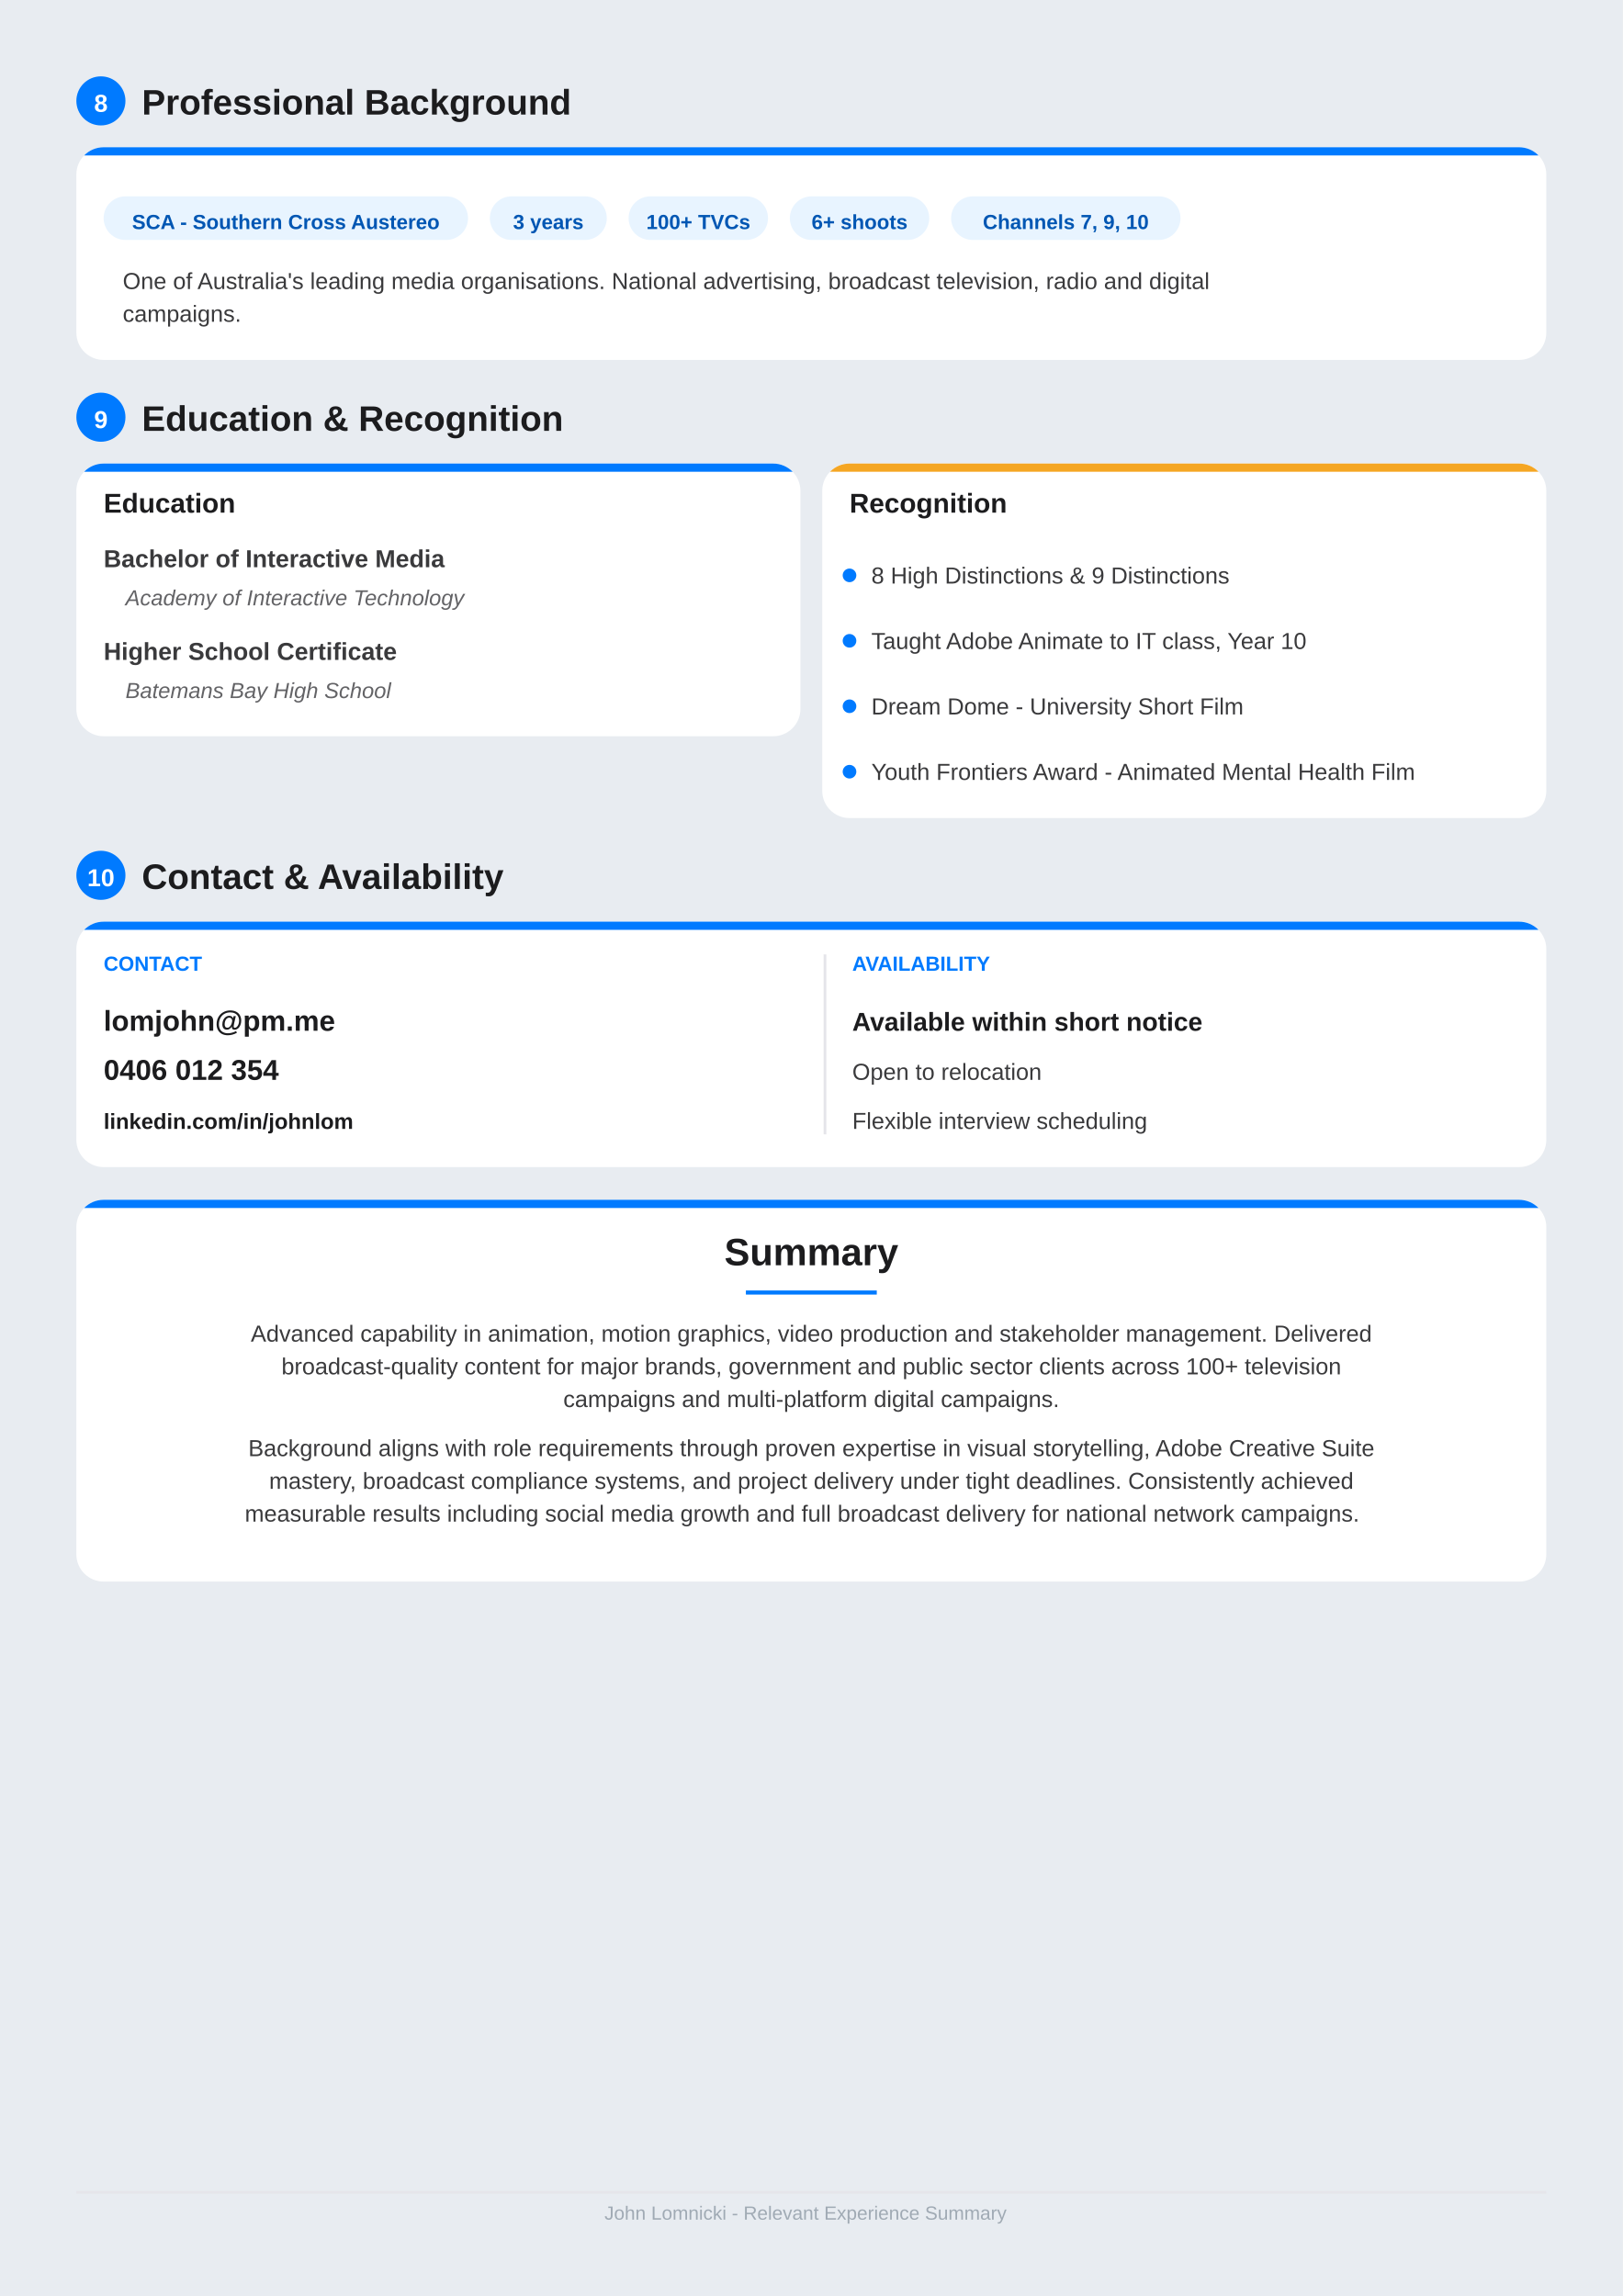
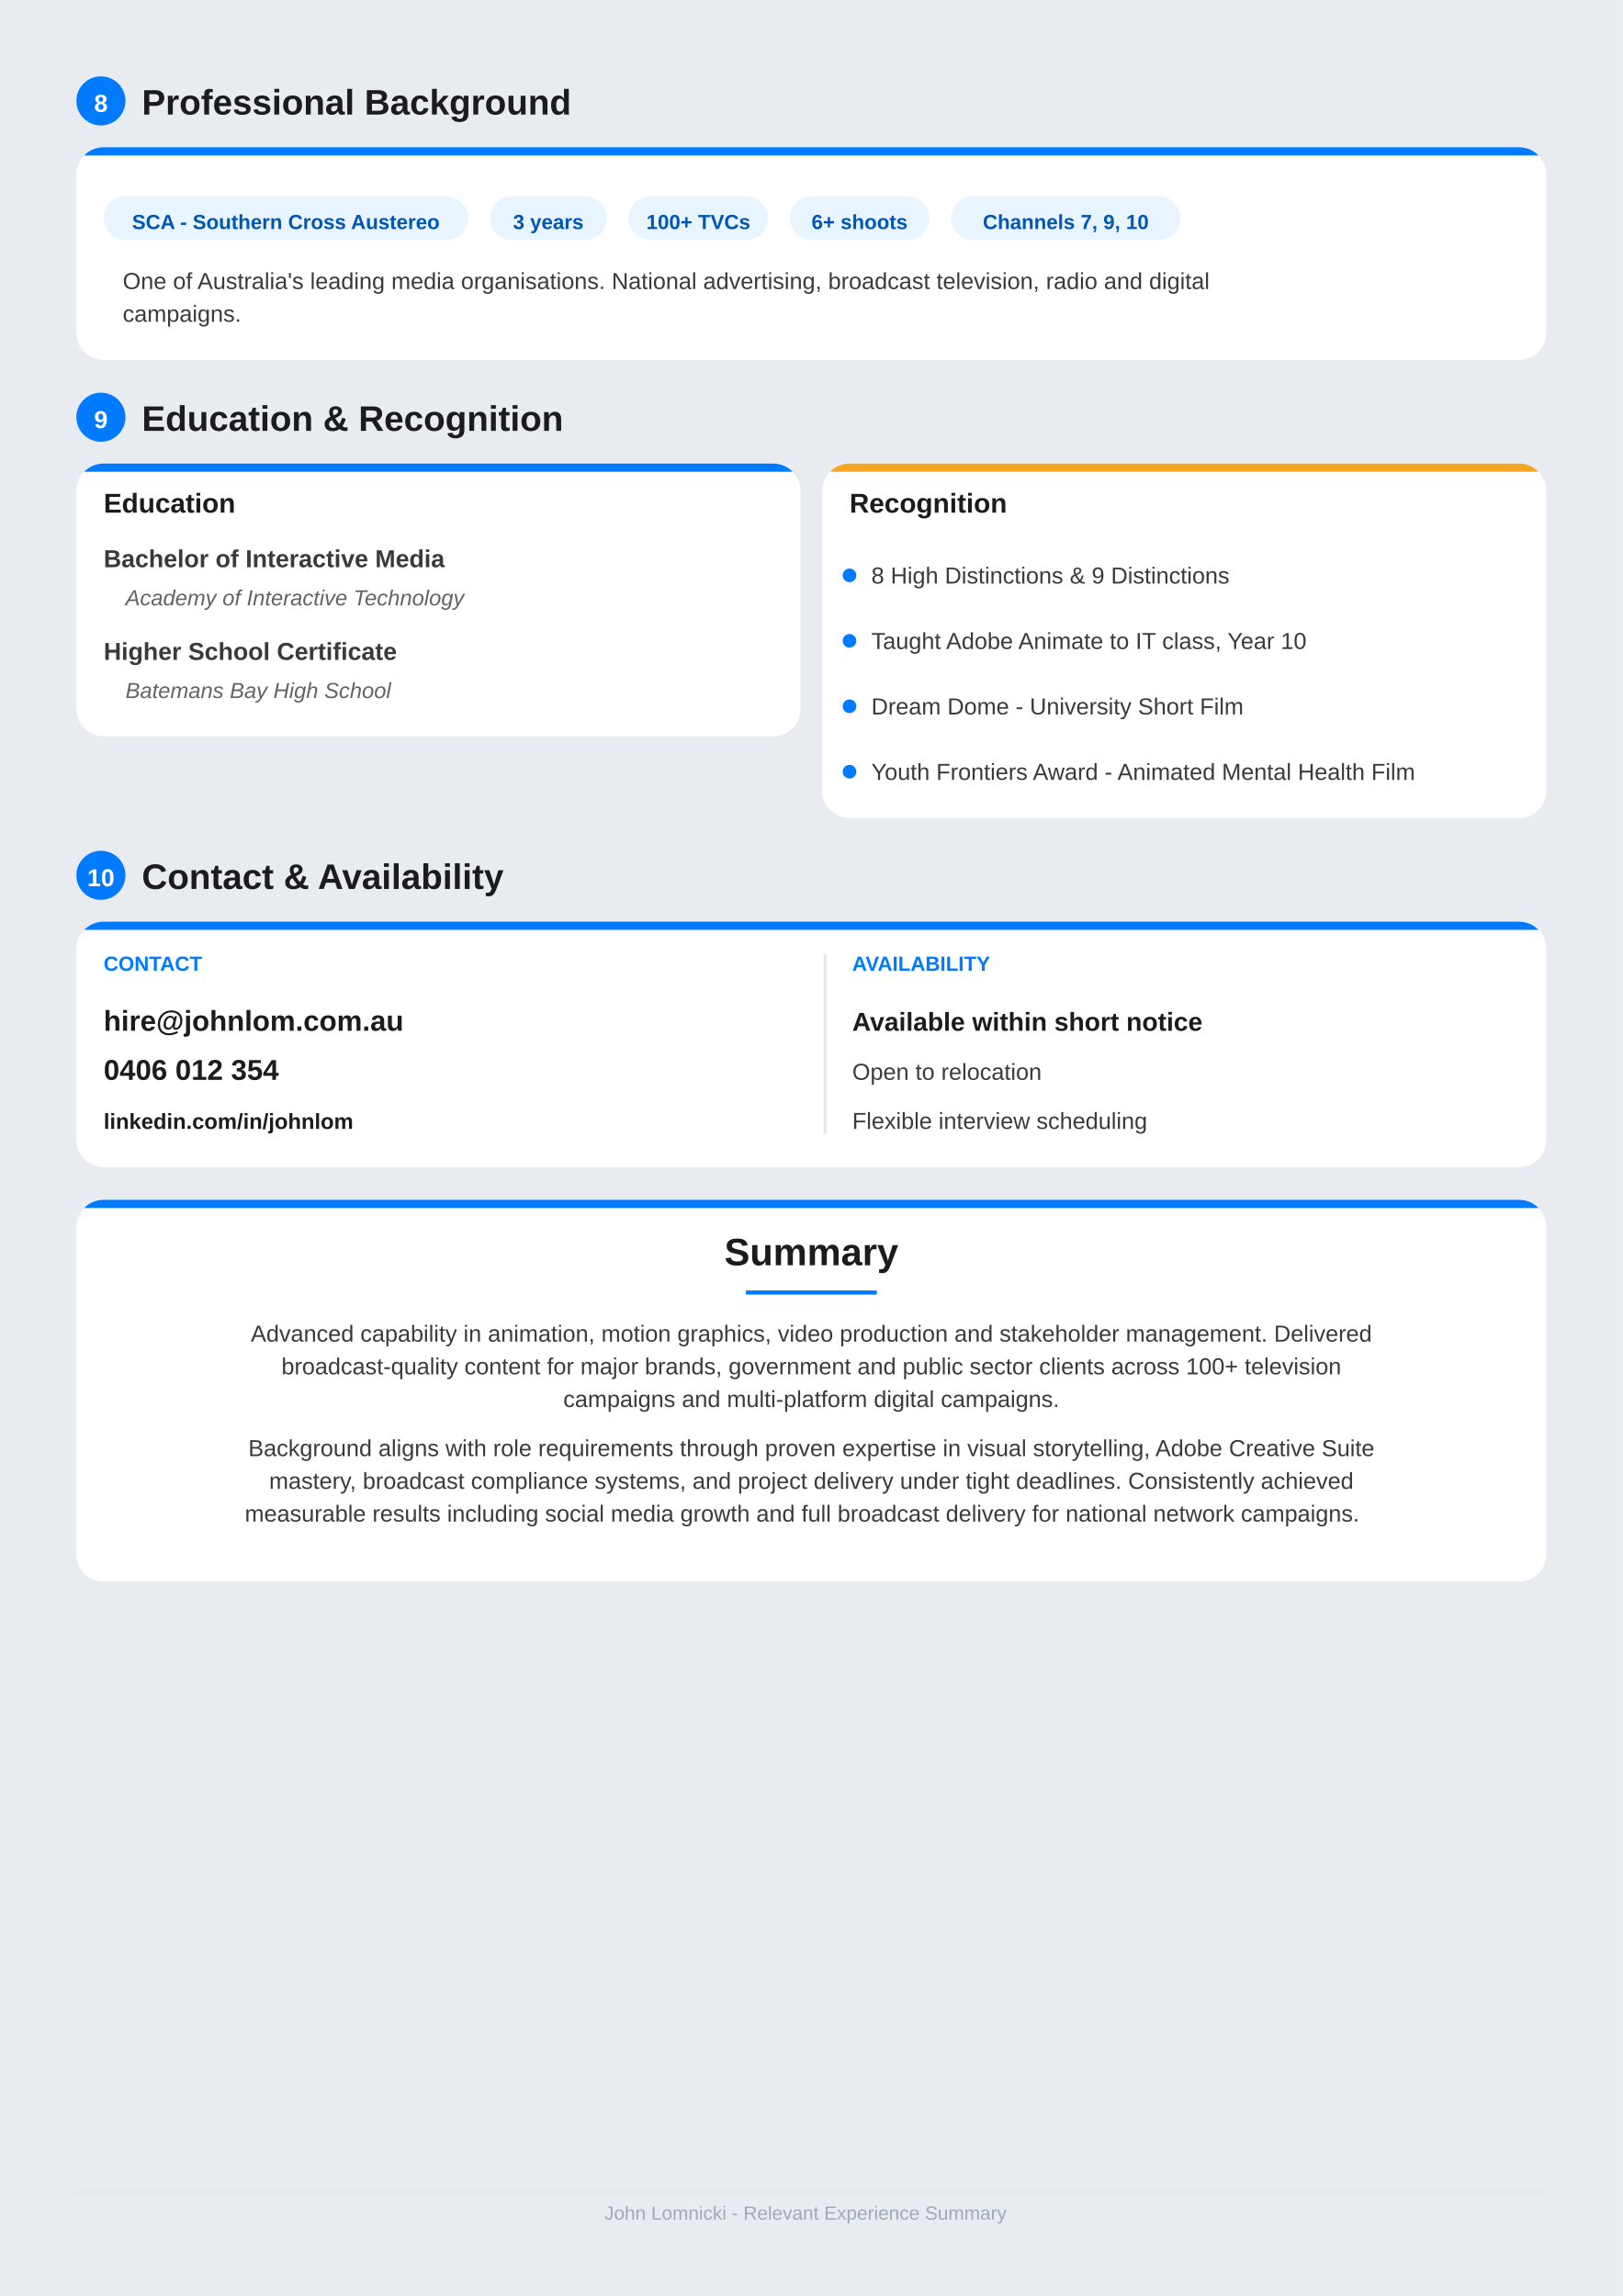
<svg xmlns="http://www.w3.org/2000/svg" id="Layer_1" version="1.1" viewBox="0 0 595 842">
  <defs>
    <style>
      .st0 {
        fill: #e8ecf1;
      }

      .st1 {
        fill: #636366;
        font-family: Arial-ItalicMT, Arial;
        font-style: italic;
      }

      .st1, .st2 {
        font-size: 8px;
      }

      .st1, .st2, .st3, .st4, .st5, .st6, .st7, .st8, .st9, .st10, .st11, .st12, .st13 {
        isolation: isolate;
      }

      .st2, .st3, .st4, .st6, .st7, .st8, .st10, .st11, .st12, .st13 {
        font-family: Arial-BoldMT, Arial;
        font-weight: 700;
      }

      .st2, .st4, .st6, .st7, .st11, .st12 {
        fill: #1c1c1e;
      }

      .st3, .st14 {
        fill: #007aff;
      }

      .st3, .st13 {
        font-size: 7.5px;
      }

      .st15 {
        clip-path: url(#clippath-4);
      }

      .st16 {
        stroke: #e5e5ea;
      }

      .st16, .st17, .st18 {
        fill: none;
      }

      .st4 {
        font-size: 13px;
      }

      .st19, .st10 {
        fill: #fff;
      }

      .st18 {
        stroke: #007aff;
        stroke-width: 1.5px;
      }

      .st5 {
        fill: #a0aab4;
        font-size: 7px;
      }

      .st5, .st9 {
        font-family: ArialMT, Arial;
      }

      .st20 {
        clip-path: url(#clippath-1);
      }

      .st6 {
        font-size: 14px;
      }

      .st21 {
        fill: #e8f4ff;
      }

      .st7 {
        font-size: 9.5px;
      }

      .st22 {
        clip-path: url(#clippath-3);
      }

      .st8, .st9 {
        fill: #3a3a3c;
      }

      .st8, .st10 {
        font-size: 9px;
      }

      .st9 {
        font-size: 8.5px;
      }

      .st11 {
        font-size: 10.5px;
      }

      .st23 {
        fill: #f5a623;
      }

      .st24 {
        clip-path: url(#clippath-2);
      }

      .st12 {
        font-size: 10px;
      }

      .st25 {
        clip-path: url(#clippath);
      }

      .st13 {
        fill: #0056b3;
      }
    </style>
    <clipPath id="clippath">
      <rect class="st17" x="28" y="54" width="539" height="78" rx="10" ry="10" />
    </clipPath>
    <clipPath id="clippath-1">
      <rect class="st17" x="28" y="170" width="265.5" height="100" rx="10" ry="10" />
    </clipPath>
    <clipPath id="clippath-2">
      <rect class="st17" x="301.5" y="170" width="265.5" height="130" rx="10" ry="10" />
    </clipPath>
    <clipPath id="clippath-3">
      <rect class="st17" x="28" y="338" width="539" height="90" rx="10" ry="10" />
    </clipPath>
    <clipPath id="clippath-4">
      <rect class="st17" x="28" y="440" width="539" height="140" rx="10" ry="10" />
    </clipPath>
  </defs>
  <rect class="st0" width="595" height="842" />
  <path class="st14" d="M37,28h0c4.97,0,9,4.03,9,9h0c0,4.97-4.03,9-9,9h0c-4.97,0-9-4.03-9-9h0c0-4.97,4.03-9,9-9Z" />
  <text class="st10" transform="translate(34.5 41)">
    <tspan x="0" y="0">8</tspan>
  </text>
  <text class="st4" transform="translate(52 42)">
    <tspan x="0" y="0">Professional Background</tspan>
  </text>
  <rect class="st19" x="28" y="54" width="539" height="78" rx="10" ry="10" />
  <g class="st25">
    <rect class="st14" x="28" y="54" width="539" height="3" />
  </g>
  <path class="st21" d="M46,72h117.62c4.42,0,8,3.58,8,8h0c0,4.42-3.58,8-8,8H46c-4.42,0-8-3.58-8-8h0c0-4.42,3.58-8,8-8Z" />
  <text class="st13" transform="translate(48.42 84)">
    <tspan x="0" y="0">SCA - Southern Cross Austereo</tspan>
  </text>
  <path class="st21" d="M187.62,72h26.88c4.42,0,8,3.58,8,8h0c0,4.42-3.58,8-8,8h-26.88c-4.42,0-8-3.58-8-8h0c0-4.42,3.58-8,8-8Z" />
  <text class="st13" transform="translate(188.13 84)">
    <tspan x="0" y="0">3 years</tspan>
  </text>
  <path class="st21" d="M238.5,72h35.12c4.42,0,8,3.58,8,8h0c0,4.42-3.58,8-8,8h-35.12c-4.42,0-8-3.58-8-8h0c0-4.42,3.58-8,8-8Z" />
  <text class="st13" transform="translate(236.99 84)">
    <tspan x="0" y="0">100+ TVCs</tspan>
  </text>
  <path class="st21" d="M297.62,72h35.12c4.42,0,8,3.58,8,8h0c0,4.42-3.58,8-8,8h-35.12c-4.42,0-8-3.58-8-8h0c0-4.42,3.58-8,8-8Z" />
  <text class="st13" transform="translate(297.58 84)">
    <tspan x="0" y="0">6+ shoots</tspan>
  </text>
  <path class="st21" d="M356.75,72h68.12c4.42,0,8,3.58,8,8h0c0,4.42-3.58,8-8,8h-68.12c-4.42,0-8-3.58-8-8h0c0-4.42,3.58-8,8-8Z" />
  <text class="st13" transform="translate(360.38 84)">
    <tspan x="0" y="0">Channels 7, 9, 10</tspan>
  </text>
  <g>
    <text class="st9" transform="translate(45 106)">
      <tspan x="0" y="0">One of Australia's leading media organisations. National advertising, broadcast television, radio and digital</tspan>
    </text>
    <text class="st9" transform="translate(45 118)">
      <tspan x="0" y="0">campaigns.</tspan>
    </text>
  </g>
  <path class="st14" d="M37,144h0c4.97,0,9,4.03,9,9h0c0,4.97-4.03,9-9,9h0c-4.97,0-9-4.03-9-9h0c0-4.97,4.03-9,9-9Z" />
  <text class="st10" transform="translate(34.5 157)">
    <tspan x="0" y="0">9</tspan>
  </text>
  <text class="st4" transform="translate(52 158)">
    <tspan x="0" y="0">Education &amp; Recognition</tspan>
  </text>
  <rect class="st19" x="28" y="170" width="265.5" height="100" rx="10" ry="10" />
  <g class="st20">
    <rect class="st14" x="28" y="170" width="265.5" height="3" />
  </g>
  <text class="st12" transform="translate(38 188)">
    <tspan x="0" y="0">Education</tspan>
  </text>
  <text class="st8" transform="translate(38 208)">
    <tspan x="0" y="0">Bachelor of Interactive Media</tspan>
  </text>
  <text class="st1" transform="translate(46 222)">
    <tspan x="0" y="0">Academy of Interactive Technology</tspan>
  </text>
  <text class="st8" transform="translate(38 242)">
    <tspan x="0" y="0">Higher School Certificate</tspan>
  </text>
  <text class="st1" transform="translate(46 256)">
    <tspan x="0" y="0">Batemans Bay High School</tspan>
  </text>
  <rect class="st19" x="301.5" y="170" width="265.5" height="130" rx="10" ry="10" />
  <g class="st24">
    <rect class="st23" x="301.5" y="170" width="265.5" height="3" />
  </g>
  <text class="st12" transform="translate(311.5 188)">
    <tspan x="0" y="0">Recognition</tspan>
  </text>
  <circle class="st14" cx="311.5" cy="211" r="2.5" />
  <text class="st9" transform="translate(319.5 214)">
    <tspan x="0" y="0">8 High Distinctions &amp; 9 Distinctions</tspan>
  </text>
  <circle class="st14" cx="311.5" cy="235" r="2.5" />
  <text class="st9" transform="translate(319.5 238)">
    <tspan x="0" y="0">Taught Adobe Animate to IT class, Year 10</tspan>
  </text>
  <circle class="st14" cx="311.5" cy="259" r="2.5" />
  <text class="st9" transform="translate(319.5 262)">
    <tspan x="0" y="0">Dream Dome - University Short Film</tspan>
  </text>
  <circle class="st14" cx="311.5" cy="283" r="2.5" />
  <text class="st9" transform="translate(319.5 286)">
    <tspan x="0" y="0">Youth Frontiers Award - Animated Mental Health Film</tspan>
  </text>
  <path class="st14" d="M37,312h0c4.97,0,9,4.03,9,9h0c0,4.97-4.03,9-9,9h0c-4.97,0-9-4.03-9-9h0c0-4.97,4.03-9,9-9Z" />
  <text class="st10" transform="translate(31.99 325)">
    <tspan x="0" y="0">10</tspan>
  </text>
  <text class="st4" transform="translate(52 326)">
    <tspan x="0" y="0">Contact &amp; Availability</tspan>
  </text>
  <rect class="st19" x="28" y="338" width="539" height="90" rx="10" ry="10" />
  <g class="st22">
    <rect class="st14" x="28" y="338" width="539" height="3" />
  </g>
  <line class="st16" x1="302.5" y1="350" x2="302.5" y2="416" />
  <text class="st3" transform="translate(38 356)">
    <tspan x="0" y="0">CONTACT</tspan>
  </text>
  <text class="st11" transform="translate(38 378)">
-     <tspan x="0" y="0">lomjohn@pm.me</tspan>
+     <tspan x="0" y="0">hire@johnlom.com.au</tspan>
  </text>
  <text class="st11" transform="translate(38 396)">
    <tspan x="0" y="0">0406 012 354</tspan>
  </text>
  <text class="st2" transform="translate(38 414)">
    <tspan x="0" y="0">linkedin.com/in/johnlom</tspan>
  </text>
  <text class="st3" transform="translate(312.5 356)">
    <tspan x="0" y="0">AVAILABILITY</tspan>
  </text>
  <text class="st7" transform="translate(312.5 378)">
    <tspan x="0" y="0">Available within short notice</tspan>
  </text>
  <text class="st9" transform="translate(312.5 396)">
    <tspan x="0" y="0">Open to relocation</tspan>
  </text>
  <text class="st9" transform="translate(312.5 414)">
    <tspan x="0" y="0">Flexible interview scheduling</tspan>
  </text>
  <rect class="st19" x="28" y="440" width="539" height="140" rx="10" ry="10" />
  <g class="st15">
    <rect class="st14" x="28" y="440" width="539" height="3" />
  </g>
  <text class="st6" transform="translate(265.6 464)">
    <tspan x="0" y="0">Summary</tspan>
  </text>
  <line class="st18" x1="273.5" y1="474" x2="321.5" y2="474" />
  <g>
    <text class="st9" transform="translate(91.96 492)">
      <tspan x="0" y="0">Advanced capability in animation, motion graphics, video production and stakeholder management. Delivered</tspan>
    </text>
    <text class="st9" transform="translate(103.2 504)">
      <tspan x="0" y="0">broadcast-quality content for major brands, government and public sector clients across 100+ television</tspan>
    </text>
    <text class="st9" transform="translate(206.55 516)">
      <tspan x="0" y="0">campaigns and multi-platform digital campaigns.</tspan>
    </text>
  </g>
  <g>
    <text class="st9" transform="translate(91.03 534)">
      <tspan x="0" y="0">Background aligns with role requirements through proven expertise in visual storytelling, Adobe Creative Suite</tspan>
    </text>
    <text class="st9" transform="translate(98.67 546)">
      <tspan x="0" y="0">mastery, broadcast compliance systems, and project delivery under tight deadlines. Consistently achieved</tspan>
    </text>
    <text class="st9" transform="translate(89.76 558)">
      <tspan x="0" y="0">measurable results including social media growth and full broadcast delivery for national network campaigns.</tspan>
    </text>
  </g>
  <line class="st16" x1="28" y1="804" x2="567" y2="804" />
  <text class="st5" transform="translate(221.64 814)">
    <tspan x="0" y="0">John Lomnicki - Relevant Experience Summary</tspan>
  </text>
</svg>
